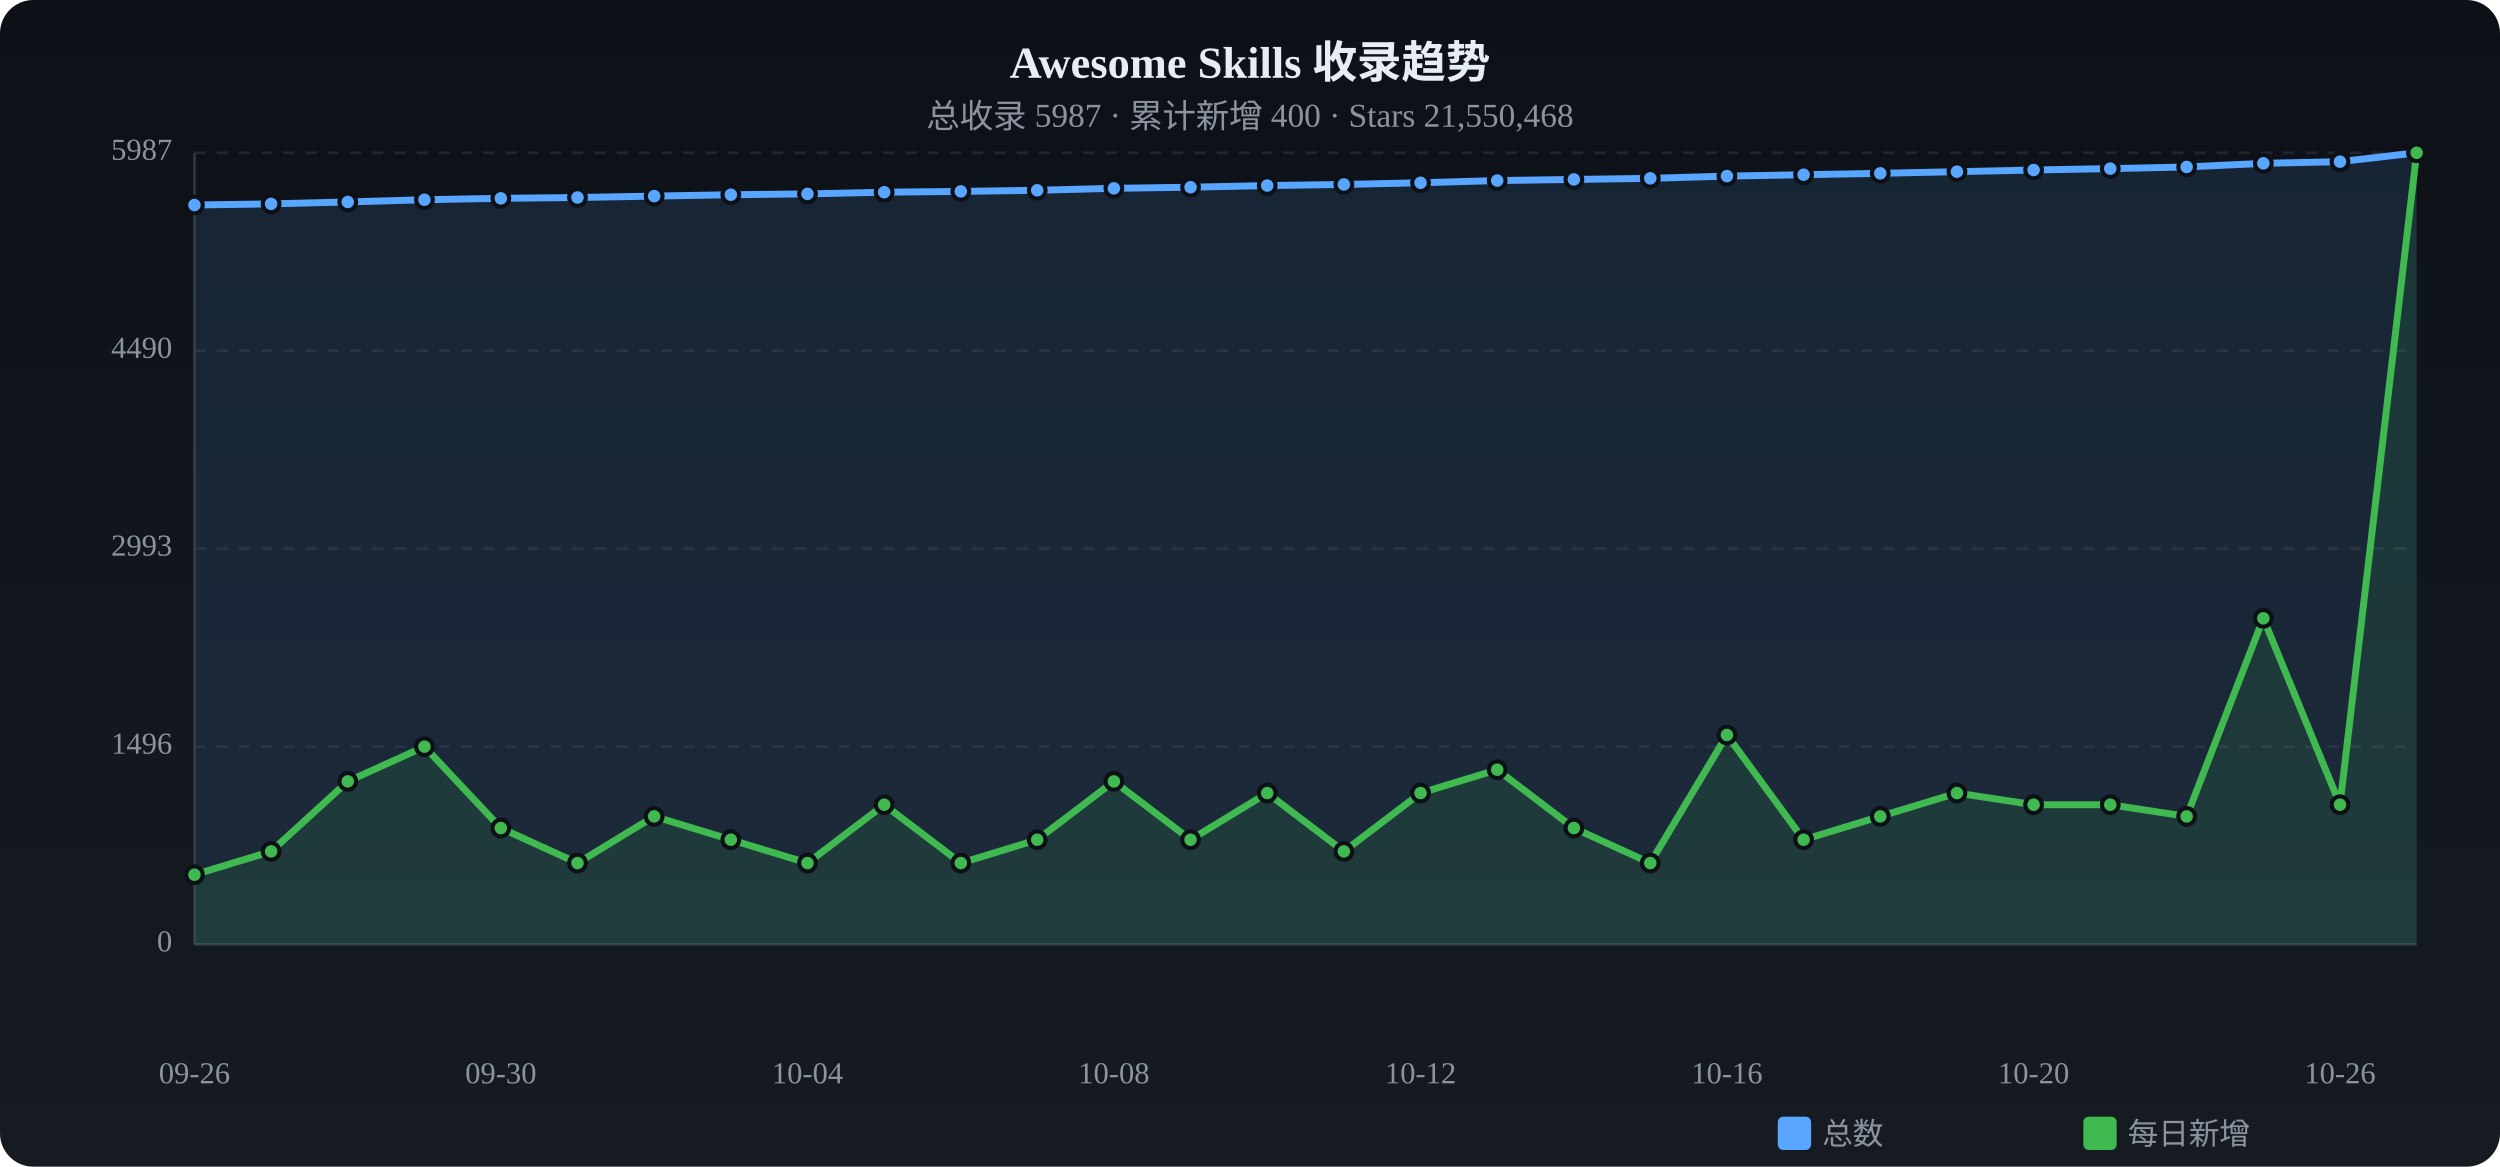
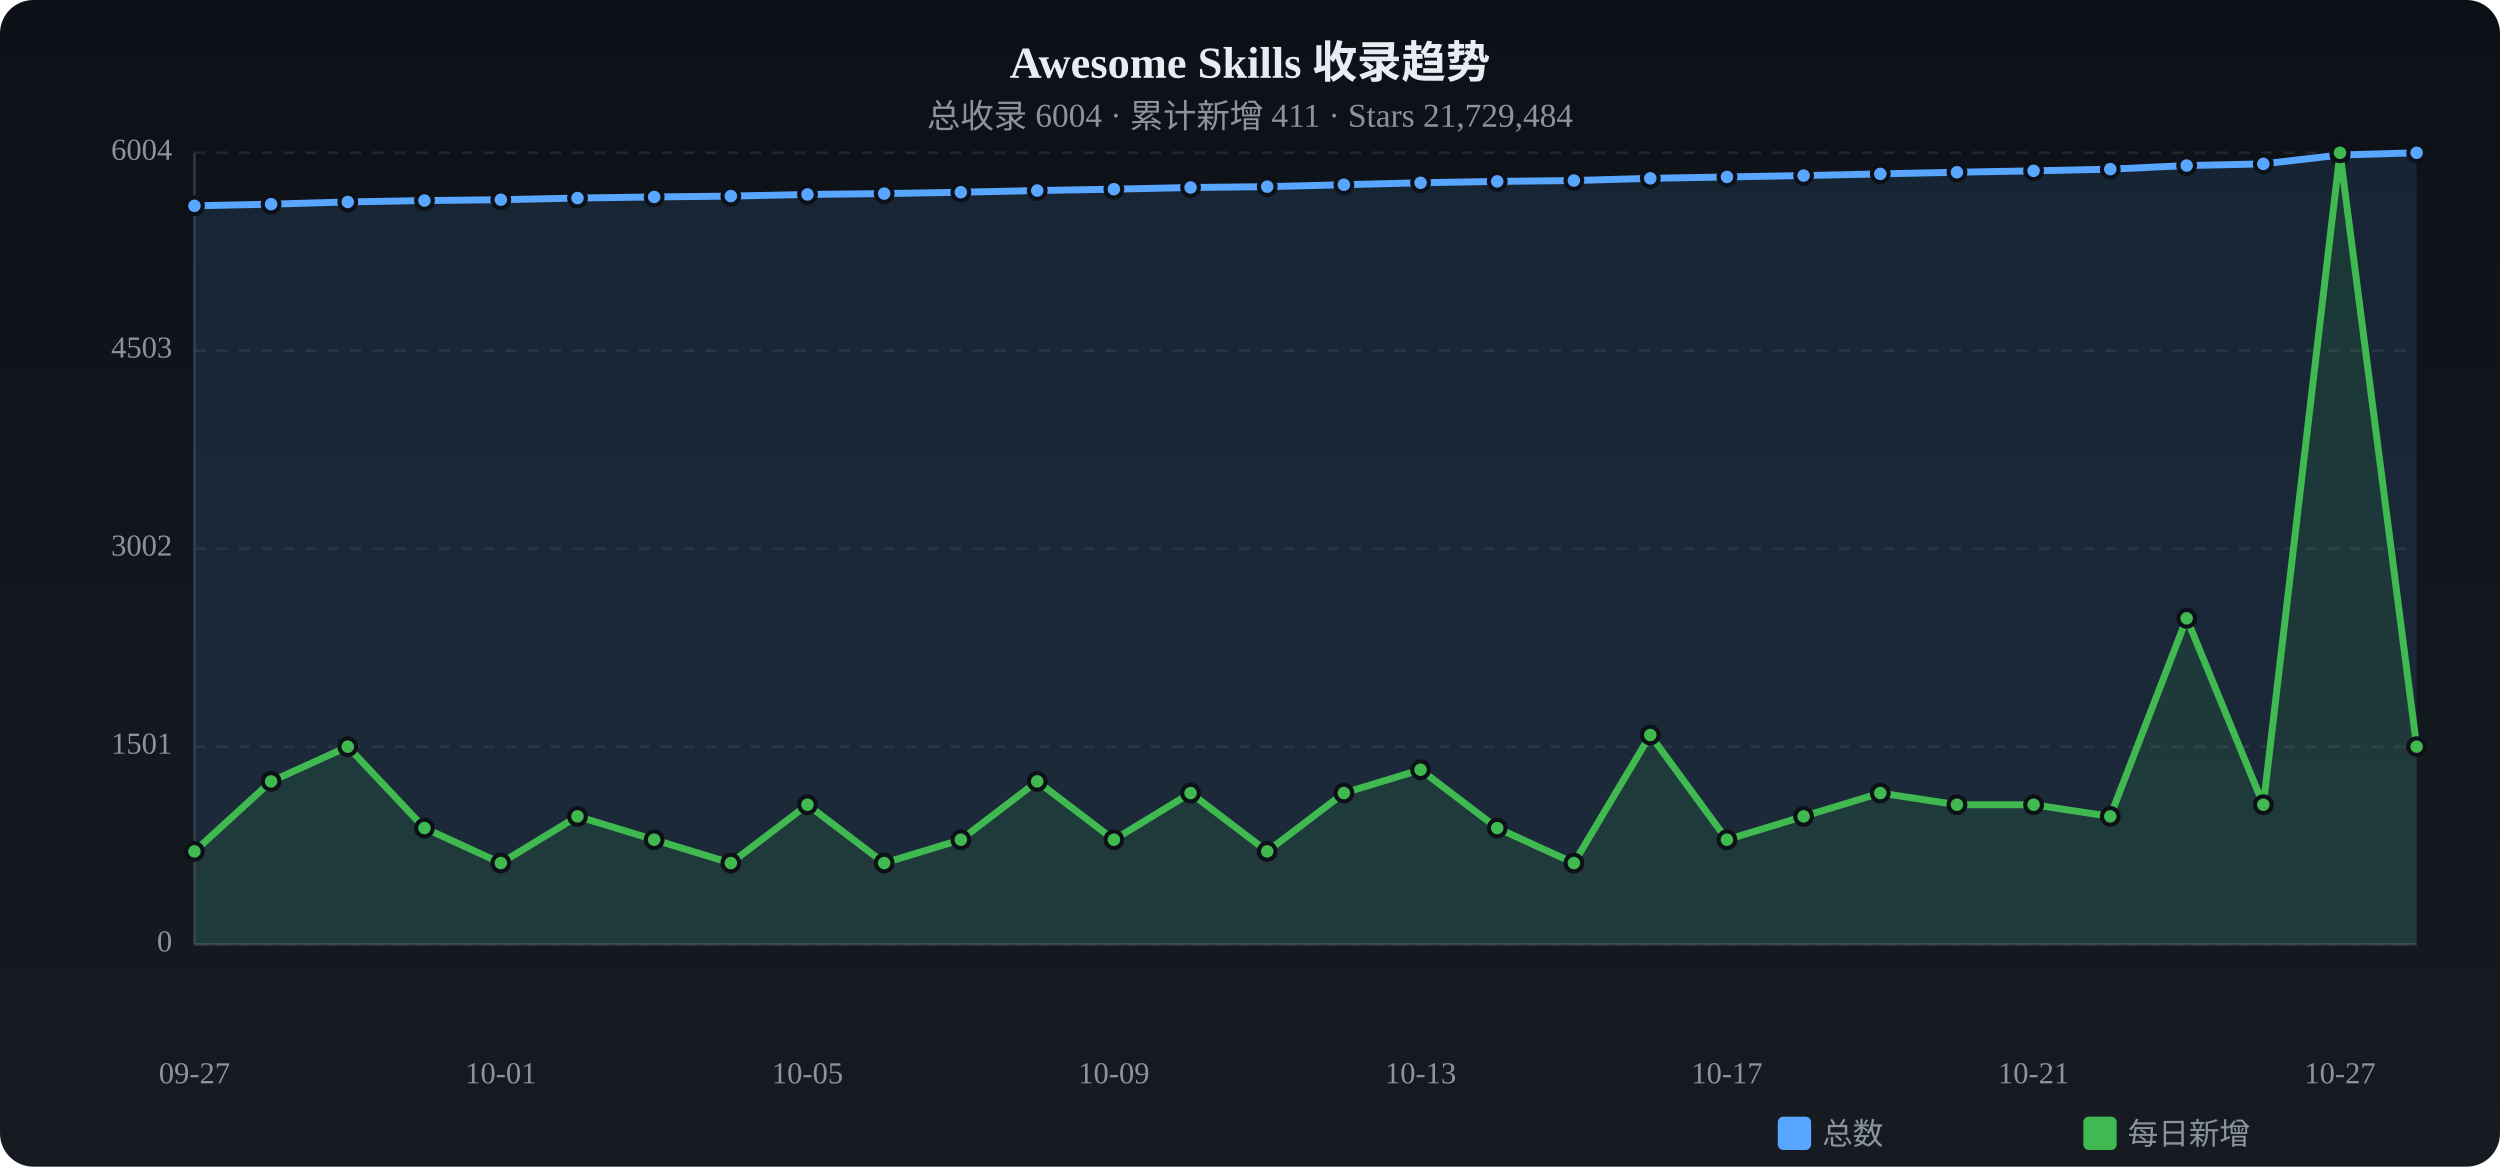
<svg xmlns="http://www.w3.org/2000/svg" viewBox="0 0 900 420" width="900" height="420">
  <defs>
    <linearGradient id="tbg" x1="0%" y1="0%" x2="0%" y2="100%">
      <stop offset="0%" stop-color="#0d1117" />
      <stop offset="100%" stop-color="#161b22" />
    </linearGradient>
  </defs>
  <rect width="900" height="420" rx="12" fill="url(#tbg)" />
  <text x="450.0" y="28" text-anchor="middle" fill="#e6edf3" font-size="16" font-weight="bold">Awesome Skills 收录趋势</text>
-   <text x="450.0" y="46" text-anchor="middle" fill="#8b949e" font-size="12">总收录 5987 · 累计新增 400 · Stars 21,550,468</text>
+   <text x="450.0" y="46" text-anchor="middle" fill="#8b949e" font-size="12">总收录 6004 · 累计新增 411 · Stars 21,729,484</text>
  <text x="62" y="340.0" text-anchor="end" fill="#8b949e" font-size="11" dominant-baseline="middle">0</text>
  <line x1="70" y1="340.0" x2="870" y2="340.0" stroke="#21262d" stroke-dasharray="4 4" />
-   <text x="62" y="268.8" text-anchor="end" fill="#8b949e" font-size="11" dominant-baseline="middle">1496</text>
+   <text x="62" y="268.8" text-anchor="end" fill="#8b949e" font-size="11" dominant-baseline="middle">1501</text>
  <line x1="70" y1="268.8" x2="870" y2="268.8" stroke="#21262d" stroke-dasharray="4 4" />
-   <text x="62" y="197.5" text-anchor="end" fill="#8b949e" font-size="11" dominant-baseline="middle">2993</text>
+   <text x="62" y="197.5" text-anchor="end" fill="#8b949e" font-size="11" dominant-baseline="middle">3002</text>
  <line x1="70" y1="197.5" x2="870" y2="197.5" stroke="#21262d" stroke-dasharray="4 4" />
-   <text x="62" y="126.3" text-anchor="end" fill="#8b949e" font-size="11" dominant-baseline="middle">4490</text>
-   <line x1="70" y1="126.3" x2="870" y2="126.3" stroke="#21262d" stroke-dasharray="4 4" />
-   <text x="62" y="55.0" text-anchor="end" fill="#8b949e" font-size="11" dominant-baseline="middle">5987</text>
+   <text x="62" y="126.2" text-anchor="end" fill="#8b949e" font-size="11" dominant-baseline="middle">4503</text>
+   <line x1="70" y1="126.2" x2="870" y2="126.2" stroke="#21262d" stroke-dasharray="4 4" />
+   <text x="62" y="55.0" text-anchor="end" fill="#8b949e" font-size="11" dominant-baseline="middle">6004</text>
  <line x1="70" y1="55.0" x2="870" y2="55.0" stroke="#21262d" stroke-dasharray="4 4" />
  <line x1="70" y1="55" x2="70" y2="340" stroke="#30363d" />
  <line x1="70" y1="340" x2="870" y2="340" stroke="#30363d" />
-   <path d="M70.0,73.8 L97.6,73.4 L125.2,72.7 L152.8,71.9 L180.3,71.4 L207.9,71.1 L235.5,70.6 L263.1,70.1 L290.7,69.8 L318.3,69.2 L345.9,68.9 L373.4,68.5 L401.0,67.8 L428.6,67.4 L456.2,66.8 L483.8,66.4 L511.4,65.8 L539.0,65.0 L566.6,64.6 L594.1,64.2 L621.7,63.4 L649.3,62.9 L676.9,62.4 L704.5,61.8 L732.1,61.2 L759.7,60.7 L787.2,60.1 L814.8,58.8 L842.4,58.2 L870.0,55.0 L870.0,340 L70.0,340 Z" fill="#58a6ff" opacity="0.12" />
-   <polyline points="70.0,73.8 97.6,73.4 125.2,72.7 152.8,71.9 180.3,71.4 207.9,71.1 235.5,70.6 263.1,70.1 290.7,69.8 318.3,69.2 345.9,68.9 373.4,68.5 401.0,67.8 428.6,67.4 456.2,66.8 483.8,66.4 511.4,65.8 539.0,65.0 566.6,64.6 594.1,64.2 621.7,63.4 649.3,62.9 676.9,62.4 704.5,61.8 732.1,61.2 759.7,60.7 787.2,60.1 814.8,58.8 842.4,58.2 870.0,55.0" fill="none" stroke="#58a6ff" stroke-width="2.5" stroke-linecap="round" stroke-linejoin="round" />
-   <circle cx="70.0" cy="73.8" r="3" fill="#58a6ff" stroke="#0d1117" stroke-width="1.5" />
-   <circle cx="97.6" cy="73.4" r="3" fill="#58a6ff" stroke="#0d1117" stroke-width="1.5" />
+   <path d="M70.0,74.1 L97.6,73.5 L125.2,72.7 L152.8,72.2 L180.3,71.9 L207.9,71.3 L235.5,70.9 L263.1,70.6 L290.7,70.0 L318.3,69.7 L345.9,69.2 L373.4,68.6 L401.0,68.1 L428.6,67.5 L456.2,67.2 L483.8,66.5 L511.4,65.8 L539.0,65.3 L566.6,65.0 L594.1,64.2 L621.7,63.7 L649.3,63.2 L676.9,62.6 L704.5,62.0 L732.1,61.5 L759.7,60.9 L787.2,59.6 L814.8,59.0 L842.4,55.8 L870.0,55.0 L870.0,340 L70.0,340 Z" fill="#58a6ff" opacity="0.12" />
+   <polyline points="70.0,74.1 97.6,73.5 125.2,72.7 152.8,72.2 180.3,71.9 207.9,71.3 235.5,70.9 263.1,70.6 290.7,70.0 318.3,69.7 345.9,69.2 373.4,68.6 401.0,68.1 428.6,67.5 456.2,67.2 483.8,66.5 511.4,65.8 539.0,65.3 566.6,65.0 594.1,64.2 621.7,63.7 649.3,63.2 676.9,62.6 704.5,62.0 732.1,61.5 759.7,60.9 787.2,59.6 814.8,59.0 842.4,55.8 870.0,55.0" fill="none" stroke="#58a6ff" stroke-width="2.5" stroke-linecap="round" stroke-linejoin="round" />
+   <circle cx="70.0" cy="74.1" r="3" fill="#58a6ff" stroke="#0d1117" stroke-width="1.5" />
+   <circle cx="97.6" cy="73.5" r="3" fill="#58a6ff" stroke="#0d1117" stroke-width="1.5" />
  <circle cx="125.2" cy="72.7" r="3" fill="#58a6ff" stroke="#0d1117" stroke-width="1.5" />
-   <circle cx="152.8" cy="71.9" r="3" fill="#58a6ff" stroke="#0d1117" stroke-width="1.5" />
-   <circle cx="180.3" cy="71.4" r="3" fill="#58a6ff" stroke="#0d1117" stroke-width="1.5" />
-   <circle cx="207.9" cy="71.1" r="3" fill="#58a6ff" stroke="#0d1117" stroke-width="1.5" />
-   <circle cx="235.5" cy="70.6" r="3" fill="#58a6ff" stroke="#0d1117" stroke-width="1.5" />
-   <circle cx="263.1" cy="70.1" r="3" fill="#58a6ff" stroke="#0d1117" stroke-width="1.5" />
-   <circle cx="290.7" cy="69.8" r="3" fill="#58a6ff" stroke="#0d1117" stroke-width="1.5" />
-   <circle cx="318.3" cy="69.2" r="3" fill="#58a6ff" stroke="#0d1117" stroke-width="1.5" />
-   <circle cx="345.9" cy="68.9" r="3" fill="#58a6ff" stroke="#0d1117" stroke-width="1.5" />
-   <circle cx="373.4" cy="68.5" r="3" fill="#58a6ff" stroke="#0d1117" stroke-width="1.5" />
-   <circle cx="401.0" cy="67.8" r="3" fill="#58a6ff" stroke="#0d1117" stroke-width="1.5" />
-   <circle cx="428.6" cy="67.4" r="3" fill="#58a6ff" stroke="#0d1117" stroke-width="1.5" />
-   <circle cx="456.2" cy="66.8" r="3" fill="#58a6ff" stroke="#0d1117" stroke-width="1.5" />
-   <circle cx="483.8" cy="66.4" r="3" fill="#58a6ff" stroke="#0d1117" stroke-width="1.5" />
+   <circle cx="152.8" cy="72.2" r="3" fill="#58a6ff" stroke="#0d1117" stroke-width="1.5" />
+   <circle cx="180.3" cy="71.9" r="3" fill="#58a6ff" stroke="#0d1117" stroke-width="1.5" />
+   <circle cx="207.9" cy="71.3" r="3" fill="#58a6ff" stroke="#0d1117" stroke-width="1.5" />
+   <circle cx="235.5" cy="70.9" r="3" fill="#58a6ff" stroke="#0d1117" stroke-width="1.5" />
+   <circle cx="263.1" cy="70.6" r="3" fill="#58a6ff" stroke="#0d1117" stroke-width="1.5" />
+   <circle cx="290.7" cy="70.0" r="3" fill="#58a6ff" stroke="#0d1117" stroke-width="1.5" />
+   <circle cx="318.3" cy="69.7" r="3" fill="#58a6ff" stroke="#0d1117" stroke-width="1.5" />
+   <circle cx="345.9" cy="69.2" r="3" fill="#58a6ff" stroke="#0d1117" stroke-width="1.5" />
+   <circle cx="373.4" cy="68.6" r="3" fill="#58a6ff" stroke="#0d1117" stroke-width="1.5" />
+   <circle cx="401.0" cy="68.1" r="3" fill="#58a6ff" stroke="#0d1117" stroke-width="1.5" />
+   <circle cx="428.6" cy="67.5" r="3" fill="#58a6ff" stroke="#0d1117" stroke-width="1.5" />
+   <circle cx="456.2" cy="67.2" r="3" fill="#58a6ff" stroke="#0d1117" stroke-width="1.5" />
+   <circle cx="483.8" cy="66.5" r="3" fill="#58a6ff" stroke="#0d1117" stroke-width="1.5" />
  <circle cx="511.4" cy="65.8" r="3" fill="#58a6ff" stroke="#0d1117" stroke-width="1.5" />
-   <circle cx="539.0" cy="65.0" r="3" fill="#58a6ff" stroke="#0d1117" stroke-width="1.5" />
-   <circle cx="566.6" cy="64.6" r="3" fill="#58a6ff" stroke="#0d1117" stroke-width="1.5" />
+   <circle cx="539.0" cy="65.3" r="3" fill="#58a6ff" stroke="#0d1117" stroke-width="1.5" />
+   <circle cx="566.6" cy="65.0" r="3" fill="#58a6ff" stroke="#0d1117" stroke-width="1.5" />
  <circle cx="594.1" cy="64.2" r="3" fill="#58a6ff" stroke="#0d1117" stroke-width="1.5" />
-   <circle cx="621.7" cy="63.4" r="3" fill="#58a6ff" stroke="#0d1117" stroke-width="1.5" />
-   <circle cx="649.3" cy="62.9" r="3" fill="#58a6ff" stroke="#0d1117" stroke-width="1.5" />
-   <circle cx="676.9" cy="62.4" r="3" fill="#58a6ff" stroke="#0d1117" stroke-width="1.5" />
-   <circle cx="704.5" cy="61.8" r="3" fill="#58a6ff" stroke="#0d1117" stroke-width="1.5" />
-   <circle cx="732.1" cy="61.2" r="3" fill="#58a6ff" stroke="#0d1117" stroke-width="1.5" />
-   <circle cx="759.7" cy="60.7" r="3" fill="#58a6ff" stroke="#0d1117" stroke-width="1.5" />
-   <circle cx="787.2" cy="60.1" r="3" fill="#58a6ff" stroke="#0d1117" stroke-width="1.5" />
-   <circle cx="814.8" cy="58.8" r="3" fill="#58a6ff" stroke="#0d1117" stroke-width="1.5" />
-   <circle cx="842.4" cy="58.2" r="3" fill="#58a6ff" stroke="#0d1117" stroke-width="1.5" />
+   <circle cx="621.7" cy="63.7" r="3" fill="#58a6ff" stroke="#0d1117" stroke-width="1.5" />
+   <circle cx="649.3" cy="63.2" r="3" fill="#58a6ff" stroke="#0d1117" stroke-width="1.5" />
+   <circle cx="676.9" cy="62.6" r="3" fill="#58a6ff" stroke="#0d1117" stroke-width="1.5" />
+   <circle cx="704.5" cy="62.0" r="3" fill="#58a6ff" stroke="#0d1117" stroke-width="1.5" />
+   <circle cx="732.1" cy="61.5" r="3" fill="#58a6ff" stroke="#0d1117" stroke-width="1.5" />
+   <circle cx="759.7" cy="60.9" r="3" fill="#58a6ff" stroke="#0d1117" stroke-width="1.5" />
+   <circle cx="787.2" cy="59.6" r="3" fill="#58a6ff" stroke="#0d1117" stroke-width="1.5" />
+   <circle cx="814.8" cy="59.0" r="3" fill="#58a6ff" stroke="#0d1117" stroke-width="1.5" />
+   <circle cx="842.4" cy="55.8" r="3" fill="#58a6ff" stroke="#0d1117" stroke-width="1.5" />
  <circle cx="870.0" cy="55.0" r="3" fill="#58a6ff" stroke="#0d1117" stroke-width="1.5" />
-   <path d="M70.0,314.9 L97.6,306.5 L125.2,281.3 L152.8,268.8 L180.3,298.1 L207.9,310.7 L235.5,293.9 L263.1,302.3 L290.7,310.7 L318.3,289.7 L345.9,310.7 L373.4,302.3 L401.0,281.3 L428.6,302.3 L456.2,285.5 L483.8,306.5 L511.4,285.5 L539.0,277.1 L566.6,298.1 L594.1,310.7 L621.7,264.6 L649.3,302.3 L676.9,293.9 L704.5,285.5 L732.1,289.7 L759.7,289.7 L787.2,293.9 L814.8,222.6 L842.4,289.7 L870.0,55.0 L870.0,340 L70.0,340 Z" fill="#3fb950" opacity="0.12" />
-   <polyline points="70.0,314.9 97.6,306.5 125.2,281.3 152.8,268.8 180.3,298.1 207.9,310.7 235.5,293.9 263.1,302.3 290.7,310.7 318.3,289.7 345.9,310.7 373.4,302.3 401.0,281.3 428.6,302.3 456.2,285.5 483.8,306.5 511.4,285.5 539.0,277.1 566.6,298.1 594.1,310.7 621.7,264.6 649.3,302.3 676.9,293.9 704.5,285.5 732.1,289.7 759.7,289.7 787.2,293.9 814.8,222.6 842.4,289.7 870.0,55.0" fill="none" stroke="#3fb950" stroke-width="2.5" stroke-linecap="round" stroke-linejoin="round" />
-   <circle cx="70.0" cy="314.9" r="3" fill="#3fb950" stroke="#0d1117" stroke-width="1.5" />
-   <circle cx="97.6" cy="306.5" r="3" fill="#3fb950" stroke="#0d1117" stroke-width="1.5" />
-   <circle cx="125.2" cy="281.3" r="3" fill="#3fb950" stroke="#0d1117" stroke-width="1.5" />
-   <circle cx="152.8" cy="268.8" r="3" fill="#3fb950" stroke="#0d1117" stroke-width="1.5" />
-   <circle cx="180.3" cy="298.1" r="3" fill="#3fb950" stroke="#0d1117" stroke-width="1.5" />
-   <circle cx="207.9" cy="310.7" r="3" fill="#3fb950" stroke="#0d1117" stroke-width="1.5" />
-   <circle cx="235.5" cy="293.9" r="3" fill="#3fb950" stroke="#0d1117" stroke-width="1.5" />
-   <circle cx="263.1" cy="302.3" r="3" fill="#3fb950" stroke="#0d1117" stroke-width="1.5" />
-   <circle cx="290.7" cy="310.7" r="3" fill="#3fb950" stroke="#0d1117" stroke-width="1.5" />
-   <circle cx="318.3" cy="289.7" r="3" fill="#3fb950" stroke="#0d1117" stroke-width="1.5" />
-   <circle cx="345.9" cy="310.7" r="3" fill="#3fb950" stroke="#0d1117" stroke-width="1.5" />
-   <circle cx="373.4" cy="302.3" r="3" fill="#3fb950" stroke="#0d1117" stroke-width="1.5" />
-   <circle cx="401.0" cy="281.3" r="3" fill="#3fb950" stroke="#0d1117" stroke-width="1.5" />
-   <circle cx="428.6" cy="302.3" r="3" fill="#3fb950" stroke="#0d1117" stroke-width="1.5" />
-   <circle cx="456.2" cy="285.5" r="3" fill="#3fb950" stroke="#0d1117" stroke-width="1.5" />
-   <circle cx="483.8" cy="306.5" r="3" fill="#3fb950" stroke="#0d1117" stroke-width="1.5" />
-   <circle cx="511.4" cy="285.5" r="3" fill="#3fb950" stroke="#0d1117" stroke-width="1.5" />
-   <circle cx="539.0" cy="277.1" r="3" fill="#3fb950" stroke="#0d1117" stroke-width="1.5" />
-   <circle cx="566.6" cy="298.1" r="3" fill="#3fb950" stroke="#0d1117" stroke-width="1.5" />
-   <circle cx="594.1" cy="310.7" r="3" fill="#3fb950" stroke="#0d1117" stroke-width="1.5" />
-   <circle cx="621.7" cy="264.6" r="3" fill="#3fb950" stroke="#0d1117" stroke-width="1.5" />
-   <circle cx="649.3" cy="302.3" r="3" fill="#3fb950" stroke="#0d1117" stroke-width="1.5" />
-   <circle cx="676.9" cy="293.9" r="3" fill="#3fb950" stroke="#0d1117" stroke-width="1.5" />
-   <circle cx="704.5" cy="285.5" r="3" fill="#3fb950" stroke="#0d1117" stroke-width="1.5" />
+   <path d="M70.0,306.5 L97.6,281.3 L125.2,268.8 L152.8,298.1 L180.3,310.7 L207.9,293.9 L235.5,302.3 L263.1,310.7 L290.7,289.7 L318.3,310.7 L345.9,302.3 L373.4,281.3 L401.0,302.3 L428.6,285.5 L456.2,306.5 L483.8,285.5 L511.4,277.1 L539.0,298.1 L566.6,310.7 L594.1,264.6 L621.7,302.3 L649.3,293.9 L676.9,285.5 L704.5,289.7 L732.1,289.7 L759.7,293.9 L787.2,222.6 L814.8,289.7 L842.4,55.0 L870.0,268.8 L870.0,340 L70.0,340 Z" fill="#3fb950" opacity="0.12" />
+   <polyline points="70.0,306.5 97.6,281.3 125.2,268.8 152.8,298.1 180.3,310.7 207.9,293.9 235.5,302.3 263.1,310.7 290.7,289.7 318.3,310.7 345.9,302.3 373.4,281.3 401.0,302.3 428.6,285.5 456.2,306.5 483.8,285.5 511.4,277.1 539.0,298.1 566.6,310.7 594.1,264.6 621.7,302.3 649.3,293.9 676.9,285.5 704.5,289.7 732.1,289.7 759.7,293.9 787.2,222.6 814.8,289.7 842.4,55.0 870.0,268.8" fill="none" stroke="#3fb950" stroke-width="2.5" stroke-linecap="round" stroke-linejoin="round" />
+   <circle cx="70.0" cy="306.5" r="3" fill="#3fb950" stroke="#0d1117" stroke-width="1.5" />
+   <circle cx="97.6" cy="281.3" r="3" fill="#3fb950" stroke="#0d1117" stroke-width="1.5" />
+   <circle cx="125.2" cy="268.8" r="3" fill="#3fb950" stroke="#0d1117" stroke-width="1.5" />
+   <circle cx="152.8" cy="298.1" r="3" fill="#3fb950" stroke="#0d1117" stroke-width="1.5" />
+   <circle cx="180.3" cy="310.7" r="3" fill="#3fb950" stroke="#0d1117" stroke-width="1.5" />
+   <circle cx="207.9" cy="293.9" r="3" fill="#3fb950" stroke="#0d1117" stroke-width="1.5" />
+   <circle cx="235.5" cy="302.3" r="3" fill="#3fb950" stroke="#0d1117" stroke-width="1.5" />
+   <circle cx="263.1" cy="310.7" r="3" fill="#3fb950" stroke="#0d1117" stroke-width="1.5" />
+   <circle cx="290.7" cy="289.7" r="3" fill="#3fb950" stroke="#0d1117" stroke-width="1.5" />
+   <circle cx="318.3" cy="310.7" r="3" fill="#3fb950" stroke="#0d1117" stroke-width="1.5" />
+   <circle cx="345.9" cy="302.3" r="3" fill="#3fb950" stroke="#0d1117" stroke-width="1.5" />
+   <circle cx="373.4" cy="281.3" r="3" fill="#3fb950" stroke="#0d1117" stroke-width="1.5" />
+   <circle cx="401.0" cy="302.3" r="3" fill="#3fb950" stroke="#0d1117" stroke-width="1.5" />
+   <circle cx="428.6" cy="285.5" r="3" fill="#3fb950" stroke="#0d1117" stroke-width="1.5" />
+   <circle cx="456.2" cy="306.5" r="3" fill="#3fb950" stroke="#0d1117" stroke-width="1.5" />
+   <circle cx="483.8" cy="285.5" r="3" fill="#3fb950" stroke="#0d1117" stroke-width="1.5" />
+   <circle cx="511.4" cy="277.1" r="3" fill="#3fb950" stroke="#0d1117" stroke-width="1.5" />
+   <circle cx="539.0" cy="298.1" r="3" fill="#3fb950" stroke="#0d1117" stroke-width="1.5" />
+   <circle cx="566.6" cy="310.7" r="3" fill="#3fb950" stroke="#0d1117" stroke-width="1.5" />
+   <circle cx="594.1" cy="264.6" r="3" fill="#3fb950" stroke="#0d1117" stroke-width="1.5" />
+   <circle cx="621.7" cy="302.3" r="3" fill="#3fb950" stroke="#0d1117" stroke-width="1.5" />
+   <circle cx="649.3" cy="293.9" r="3" fill="#3fb950" stroke="#0d1117" stroke-width="1.5" />
+   <circle cx="676.9" cy="285.5" r="3" fill="#3fb950" stroke="#0d1117" stroke-width="1.5" />
+   <circle cx="704.5" cy="289.7" r="3" fill="#3fb950" stroke="#0d1117" stroke-width="1.5" />
  <circle cx="732.1" cy="289.7" r="3" fill="#3fb950" stroke="#0d1117" stroke-width="1.5" />
-   <circle cx="759.7" cy="289.7" r="3" fill="#3fb950" stroke="#0d1117" stroke-width="1.5" />
-   <circle cx="787.2" cy="293.9" r="3" fill="#3fb950" stroke="#0d1117" stroke-width="1.5" />
-   <circle cx="814.8" cy="222.6" r="3" fill="#3fb950" stroke="#0d1117" stroke-width="1.5" />
-   <circle cx="842.4" cy="289.7" r="3" fill="#3fb950" stroke="#0d1117" stroke-width="1.5" />
-   <circle cx="870.0" cy="55.0" r="3" fill="#3fb950" stroke="#0d1117" stroke-width="1.5" />
-   <text x="70.0" y="390" text-anchor="middle" fill="#8b949e" font-size="11">09-26</text>
-   <text x="180.3" y="390" text-anchor="middle" fill="#8b949e" font-size="11">09-30</text>
-   <text x="290.7" y="390" text-anchor="middle" fill="#8b949e" font-size="11">10-04</text>
-   <text x="401.0" y="390" text-anchor="middle" fill="#8b949e" font-size="11">10-08</text>
-   <text x="511.4" y="390" text-anchor="middle" fill="#8b949e" font-size="11">10-12</text>
-   <text x="621.7" y="390" text-anchor="middle" fill="#8b949e" font-size="11">10-16</text>
-   <text x="732.1" y="390" text-anchor="middle" fill="#8b949e" font-size="11">10-20</text>
-   <text x="842.4" y="390" text-anchor="middle" fill="#8b949e" font-size="11">10-26</text>
+   <circle cx="759.7" cy="293.9" r="3" fill="#3fb950" stroke="#0d1117" stroke-width="1.5" />
+   <circle cx="787.2" cy="222.6" r="3" fill="#3fb950" stroke="#0d1117" stroke-width="1.5" />
+   <circle cx="814.8" cy="289.7" r="3" fill="#3fb950" stroke="#0d1117" stroke-width="1.5" />
+   <circle cx="842.4" cy="55.0" r="3" fill="#3fb950" stroke="#0d1117" stroke-width="1.5" />
+   <circle cx="870.0" cy="268.8" r="3" fill="#3fb950" stroke="#0d1117" stroke-width="1.5" />
+   <text x="70.0" y="390" text-anchor="middle" fill="#8b949e" font-size="11">09-27</text>
+   <text x="180.3" y="390" text-anchor="middle" fill="#8b949e" font-size="11">10-01</text>
+   <text x="290.7" y="390" text-anchor="middle" fill="#8b949e" font-size="11">10-05</text>
+   <text x="401.0" y="390" text-anchor="middle" fill="#8b949e" font-size="11">10-09</text>
+   <text x="511.4" y="390" text-anchor="middle" fill="#8b949e" font-size="11">10-13</text>
+   <text x="621.7" y="390" text-anchor="middle" fill="#8b949e" font-size="11">10-17</text>
+   <text x="732.1" y="390" text-anchor="middle" fill="#8b949e" font-size="11">10-21</text>
+   <text x="842.4" y="390" text-anchor="middle" fill="#8b949e" font-size="11">10-27</text>
  <rect x="640" y="402" width="12" height="12" rx="2" fill="#58a6ff" />
  <text x="656" y="412" fill="#8b949e" font-size="11">总数</text>
  <rect x="750" y="402" width="12" height="12" rx="2" fill="#3fb950" />
  <text x="766" y="412" fill="#8b949e" font-size="11">每日新增</text>
</svg>
